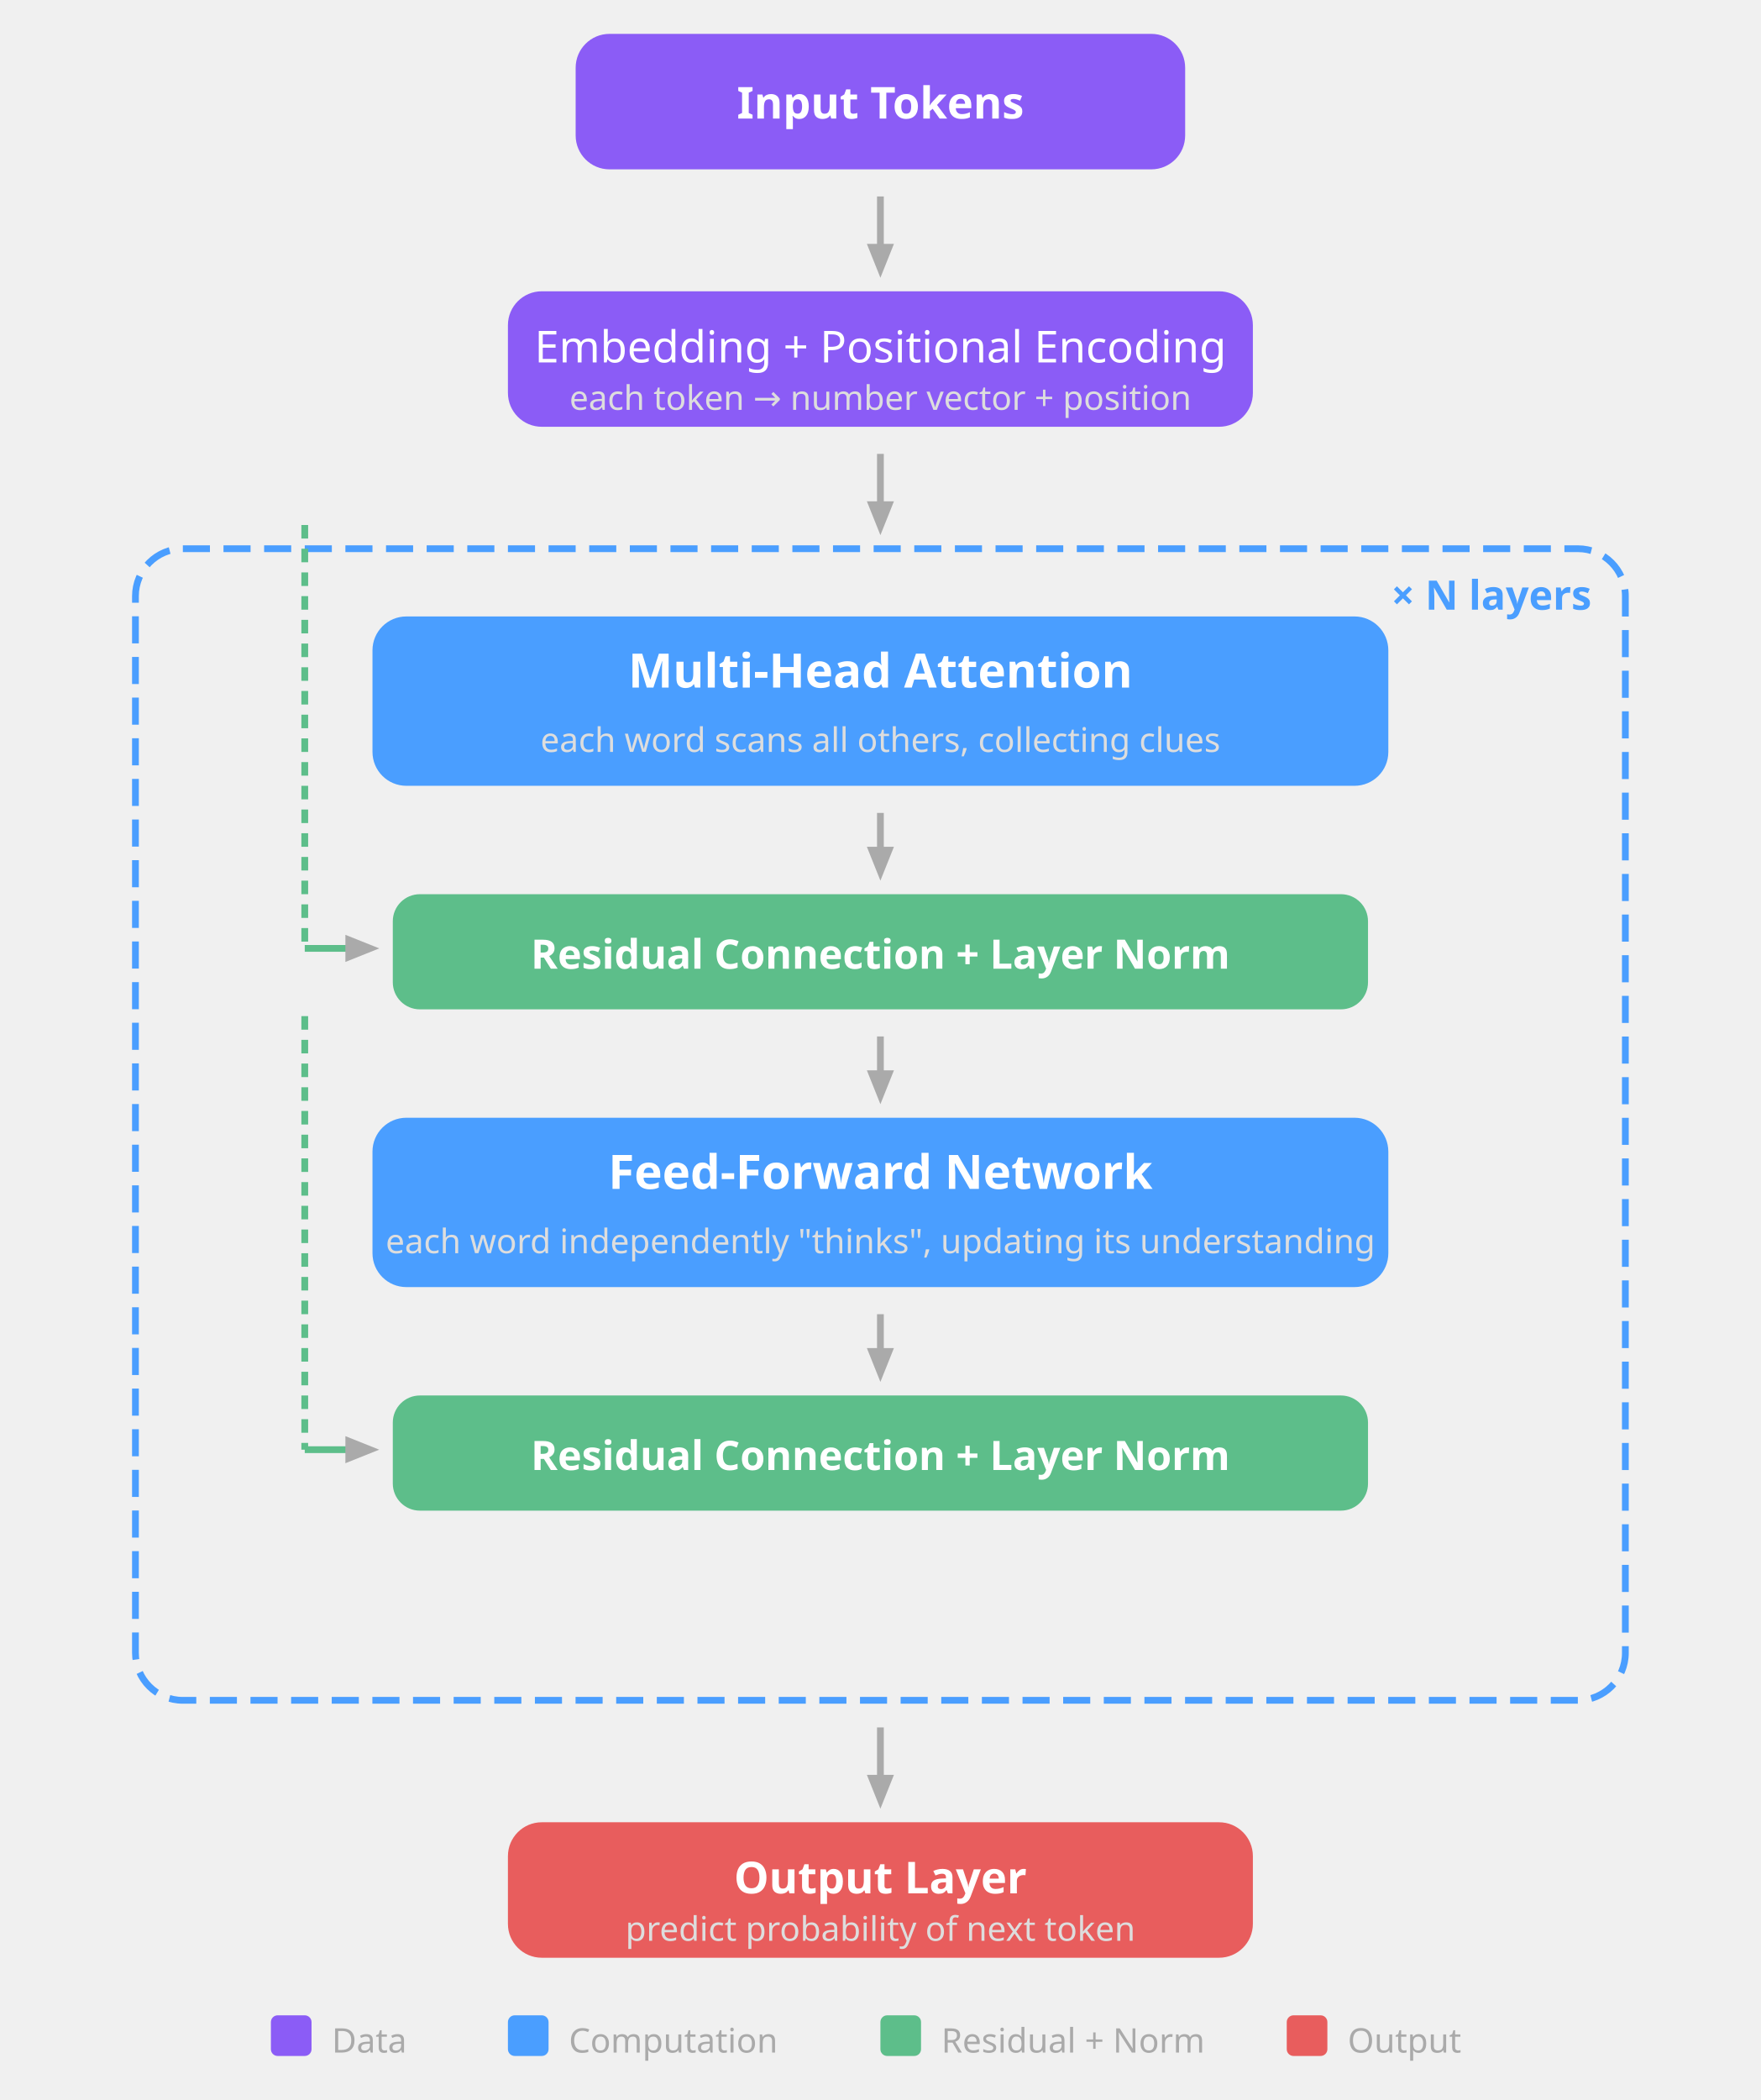
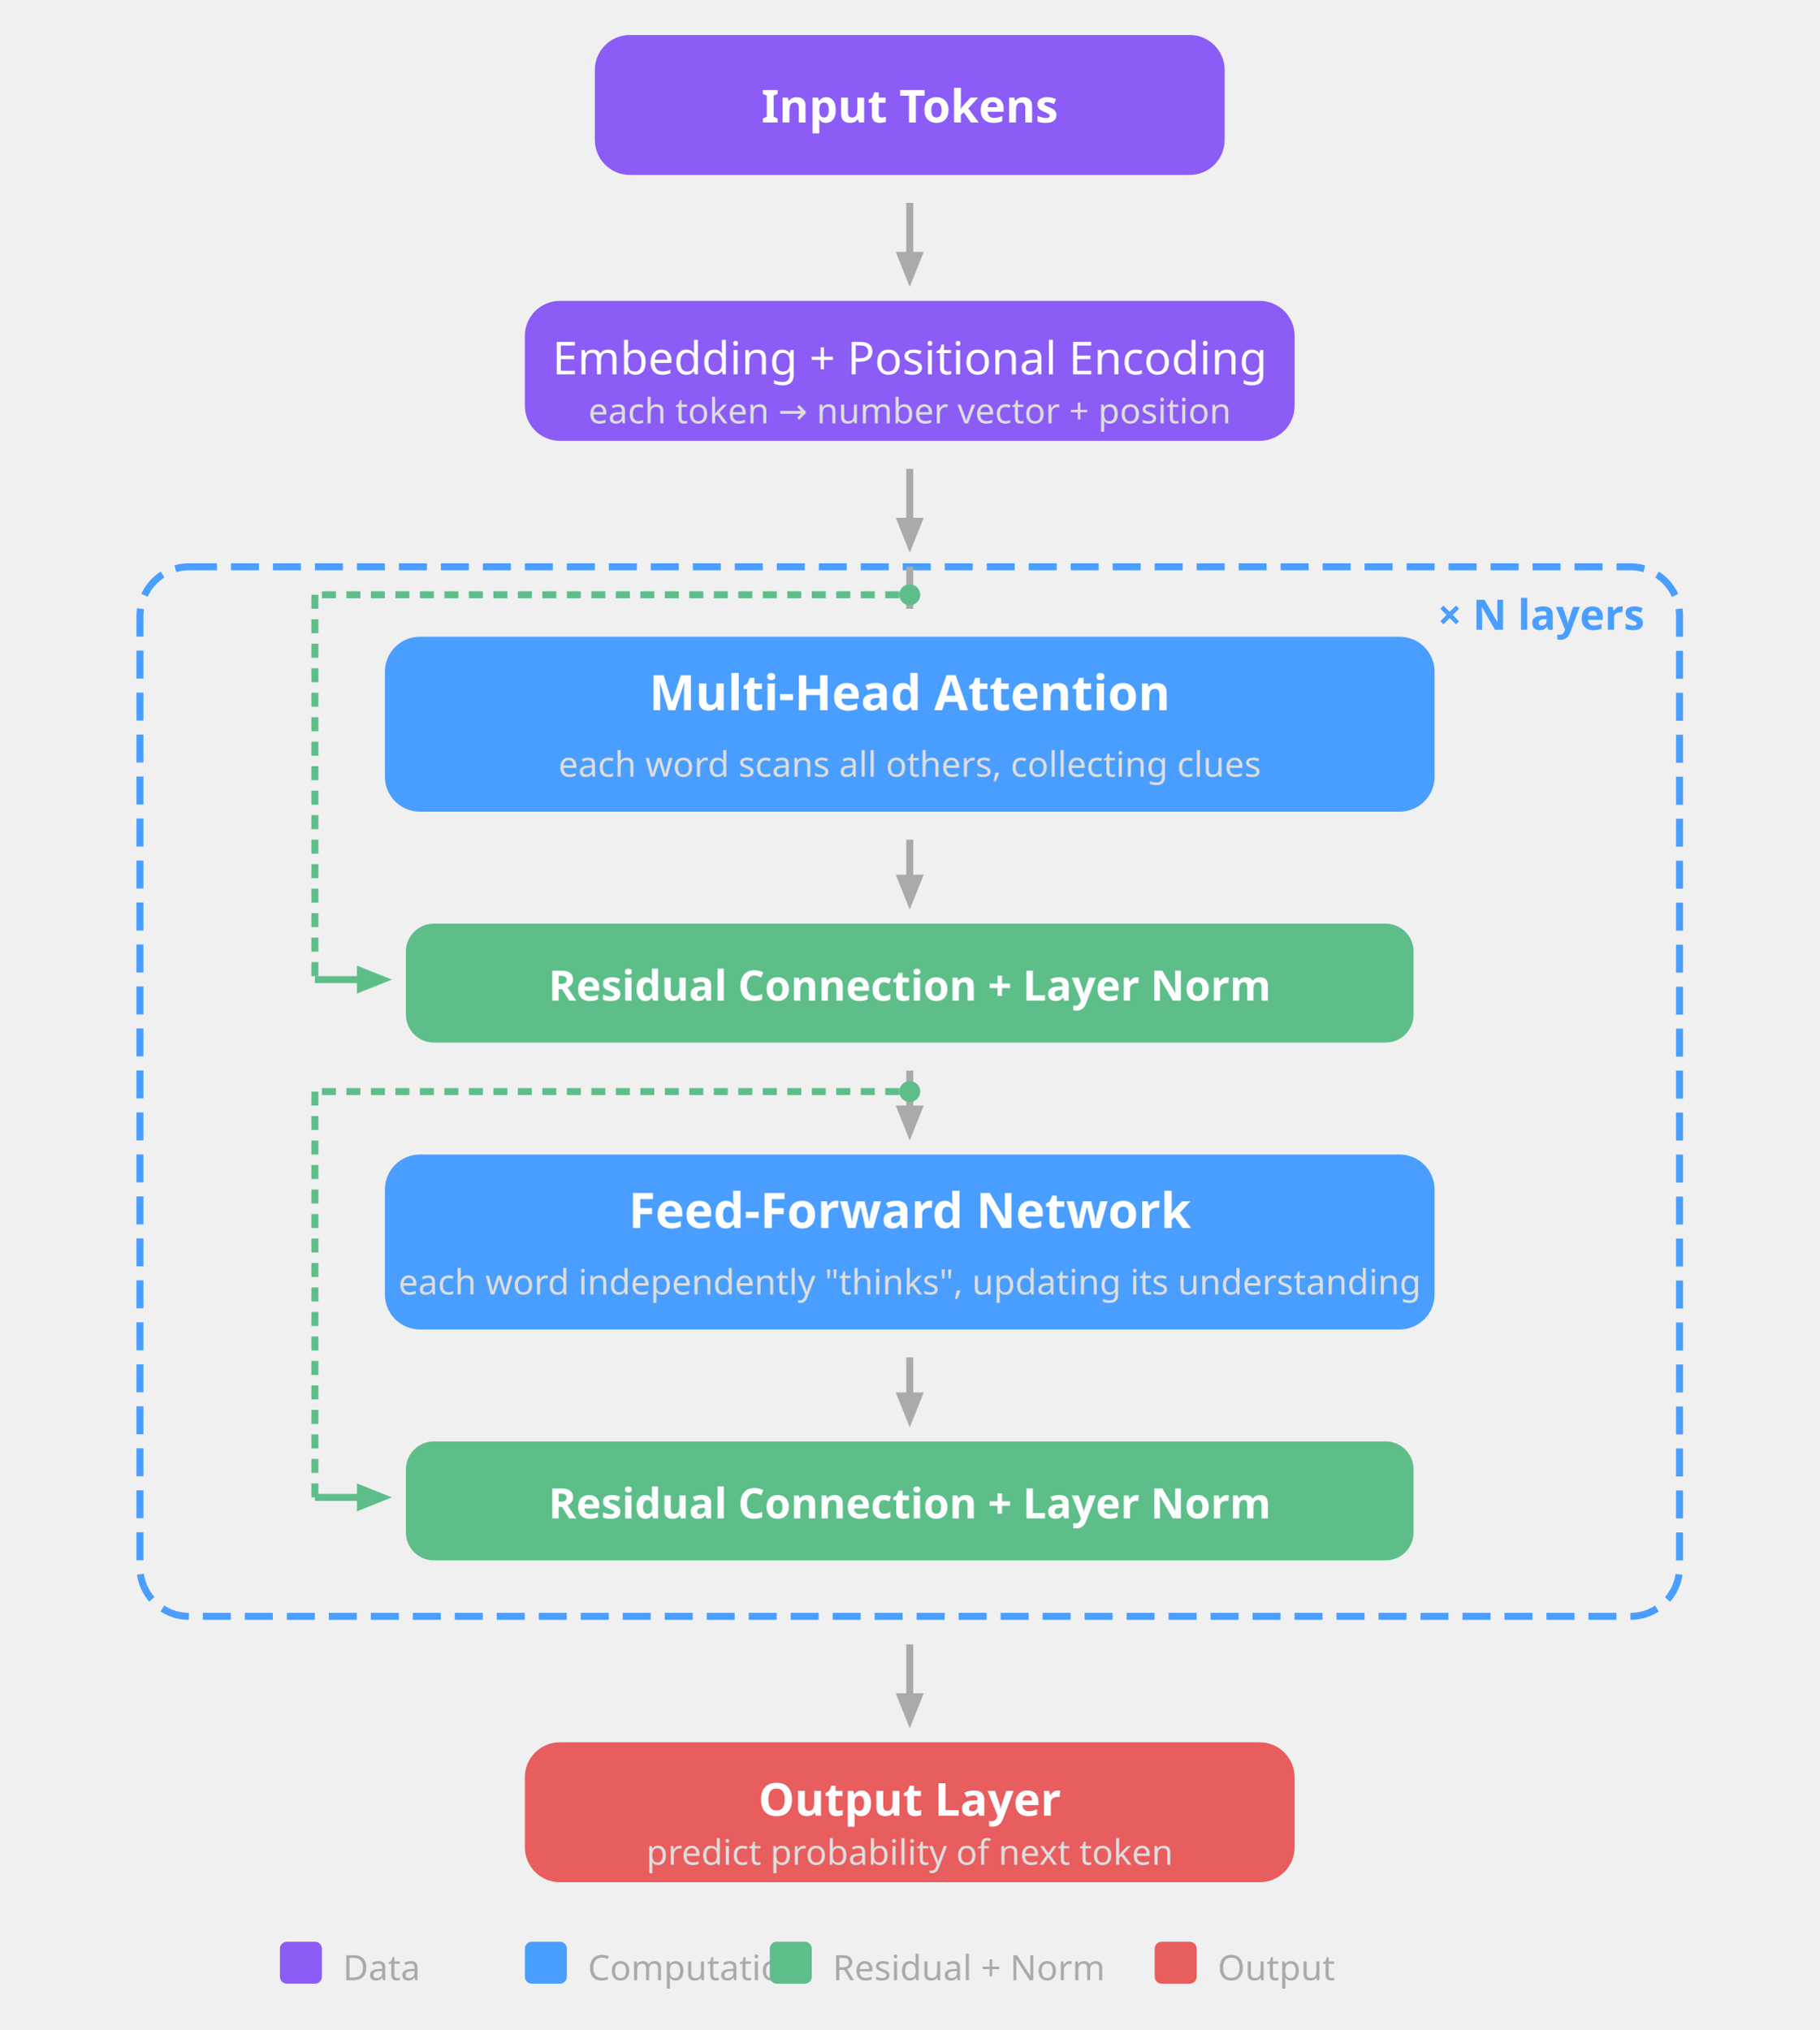
- <svg xmlns="http://www.w3.org/2000/svg" viewBox="0 0 520 620" font-family="sans-serif">
+ <svg xmlns="http://www.w3.org/2000/svg" viewBox="0 0 520 580" font-family="sans-serif">
  <defs>
    <marker id="a" markerWidth="10" markerHeight="8" refX="6" refY="4" orient="auto" markerUnits="userSpaceOnUse">
      <path d="M0,0 L10,4 L0,8 Z" fill="#aaa" />
+     </marker>
+     <marker id="g" markerWidth="10" markerHeight="8" refX="6" refY="4" orient="auto" markerUnits="userSpaceOnUse">
+       <path d="M0,0 L10,4 L0,8 Z" fill="#5dbe8a" />
    </marker>
  </defs>
  <rect x="170" y="10" width="180" height="40" rx="10" fill="#8b5cf6" />
  <text x="260" y="35" text-anchor="middle" fill="#fff" font-size="13" font-weight="bold">Input Tokens</text>
  <line x1="260" y1="58" x2="260" y2="78" stroke="#aaa" stroke-width="2" marker-end="url(#a)" />
  <rect x="150" y="86" width="220" height="40" rx="10" fill="#8b5cf6" />
  <text x="260" y="107" text-anchor="middle" fill="#fff" font-size="13">Embedding + Positional Encoding</text>
  <text x="260" y="121" text-anchor="middle" fill="#ddd" font-size="10">each token → number vector + position</text>
  <line x1="260" y1="134" x2="260" y2="154" stroke="#aaa" stroke-width="2" marker-end="url(#a)" />
-   <rect x="40" y="162" width="440" height="340" rx="14" fill="none" stroke="#4a9eff" stroke-width="2" stroke-dasharray="8,4" />
+   <rect x="40" y="162" width="440" height="300" rx="14" fill="none" stroke="#4a9eff" stroke-width="2" stroke-dasharray="8,4" />
  <text x="470" y="180" text-anchor="end" fill="#4a9eff" font-size="12" font-weight="bold">× N layers</text>
+   <line x1="260" y1="162" x2="260" y2="174" stroke="#aaa" stroke-width="2" />
  <rect x="110" y="182" width="300" height="50" rx="10" fill="#4a9eff" />
  <text x="260" y="203" text-anchor="middle" fill="#fff" font-size="14" font-weight="bold">Multi-Head Attention</text>
  <text x="260" y="222" text-anchor="middle" fill="#ddd" font-size="10">each word scans all others, collecting clues</text>
  <line x1="260" y1="240" x2="260" y2="256" stroke="#aaa" stroke-width="2" marker-end="url(#a)" />
-   <line x1="90" y1="155" x2="90" y2="280" stroke="#5dbe8a" stroke-width="2" stroke-dasharray="4,3" />
-   <line x1="90" y1="280" x2="108" y2="280" stroke="#5dbe8a" stroke-width="2" marker-end="url(#a)" />
+   <circle cx="260" cy="170" r="3" fill="#5dbe8a" />
+   <line x1="257" y1="170" x2="90" y2="170" stroke="#5dbe8a" stroke-width="2" stroke-dasharray="4,3" />
+   <line x1="90" y1="170" x2="90" y2="280" stroke="#5dbe8a" stroke-width="2" stroke-dasharray="4,3" />
+   <line x1="90" y1="280" x2="108" y2="280" stroke="#5dbe8a" stroke-width="2" marker-end="url(#g)" />
  <rect x="116" y="264" width="288" height="34" rx="8" fill="#5dbe8a" />
  <text x="260" y="286" text-anchor="middle" fill="#fff" font-size="12" font-weight="bold">Residual Connection + Layer Norm</text>
  <line x1="260" y1="306" x2="260" y2="322" stroke="#aaa" stroke-width="2" marker-end="url(#a)" />
+   <circle cx="260" cy="312" r="3" fill="#5dbe8a" />
+   <line x1="257" y1="312" x2="90" y2="312" stroke="#5dbe8a" stroke-width="2" stroke-dasharray="4,3" />
+   <line x1="90" y1="312" x2="90" y2="428" stroke="#5dbe8a" stroke-width="2" stroke-dasharray="4,3" />
+   <line x1="90" y1="428" x2="108" y2="428" stroke="#5dbe8a" stroke-width="2" marker-end="url(#g)" />
  <rect x="110" y="330" width="300" height="50" rx="10" fill="#4a9eff" />
  <text x="260" y="351" text-anchor="middle" fill="#fff" font-size="14" font-weight="bold">Feed-Forward Network</text>
  <text x="260" y="370" text-anchor="middle" fill="#ddd" font-size="10">each word independently "thinks", updating its understanding</text>
  <line x1="260" y1="388" x2="260" y2="404" stroke="#aaa" stroke-width="2" marker-end="url(#a)" />
-   <line x1="90" y1="300" x2="90" y2="428" stroke="#5dbe8a" stroke-width="2" stroke-dasharray="4,3" />
-   <line x1="90" y1="428" x2="108" y2="428" stroke="#5dbe8a" stroke-width="2" marker-end="url(#a)" />
  <rect x="116" y="412" width="288" height="34" rx="8" fill="#5dbe8a" />
  <text x="260" y="434" text-anchor="middle" fill="#fff" font-size="12" font-weight="bold">Residual Connection + Layer Norm</text>
-   <line x1="260" y1="510" x2="260" y2="530" stroke="#aaa" stroke-width="2" marker-end="url(#a)" />
-   <rect x="150" y="538" width="220" height="40" rx="10" fill="#e85d5d" />
-   <text x="260" y="559" text-anchor="middle" fill="#fff" font-size="13" font-weight="bold">Output Layer</text>
-   <text x="260" y="573" text-anchor="middle" fill="#ddd" font-size="10">predict probability of next token</text>
-   <rect x="80" y="595" width="12" height="12" rx="2" fill="#8b5cf6" />
-   <text x="98" y="606" fill="#aaa" font-size="10">Data</text>
-   <rect x="150" y="595" width="12" height="12" rx="2" fill="#4a9eff" />
-   <text x="168" y="606" fill="#aaa" font-size="10">Computation</text>
-   <rect x="260" y="595" width="12" height="12" rx="2" fill="#5dbe8a" />
-   <text x="278" y="606" fill="#aaa" font-size="10">Residual + Norm</text>
-   <rect x="380" y="595" width="12" height="12" rx="2" fill="#e85d5d" />
-   <text x="398" y="606" fill="#aaa" font-size="10">Output</text>
+   <line x1="260" y1="470" x2="260" y2="490" stroke="#aaa" stroke-width="2" marker-end="url(#a)" />
+   <rect x="150" y="498" width="220" height="40" rx="10" fill="#e85d5d" />
+   <text x="260" y="519" text-anchor="middle" fill="#fff" font-size="13" font-weight="bold">Output Layer</text>
+   <text x="260" y="533" text-anchor="middle" fill="#ddd" font-size="10">predict probability of next token</text>
+   <rect x="80" y="555" width="12" height="12" rx="2" fill="#8b5cf6" />
+   <text x="98" y="566" fill="#aaa" font-size="10">Data</text>
+   <rect x="150" y="555" width="12" height="12" rx="2" fill="#4a9eff" />
+   <text x="168" y="566" fill="#aaa" font-size="10">Computation</text>
+   <rect x="220" y="555" width="12" height="12" rx="2" fill="#5dbe8a" />
+   <text x="238" y="566" fill="#aaa" font-size="10">Residual + Norm</text>
+   <rect x="330" y="555" width="12" height="12" rx="2" fill="#e85d5d" />
+   <text x="348" y="566" fill="#aaa" font-size="10">Output</text>
</svg>
